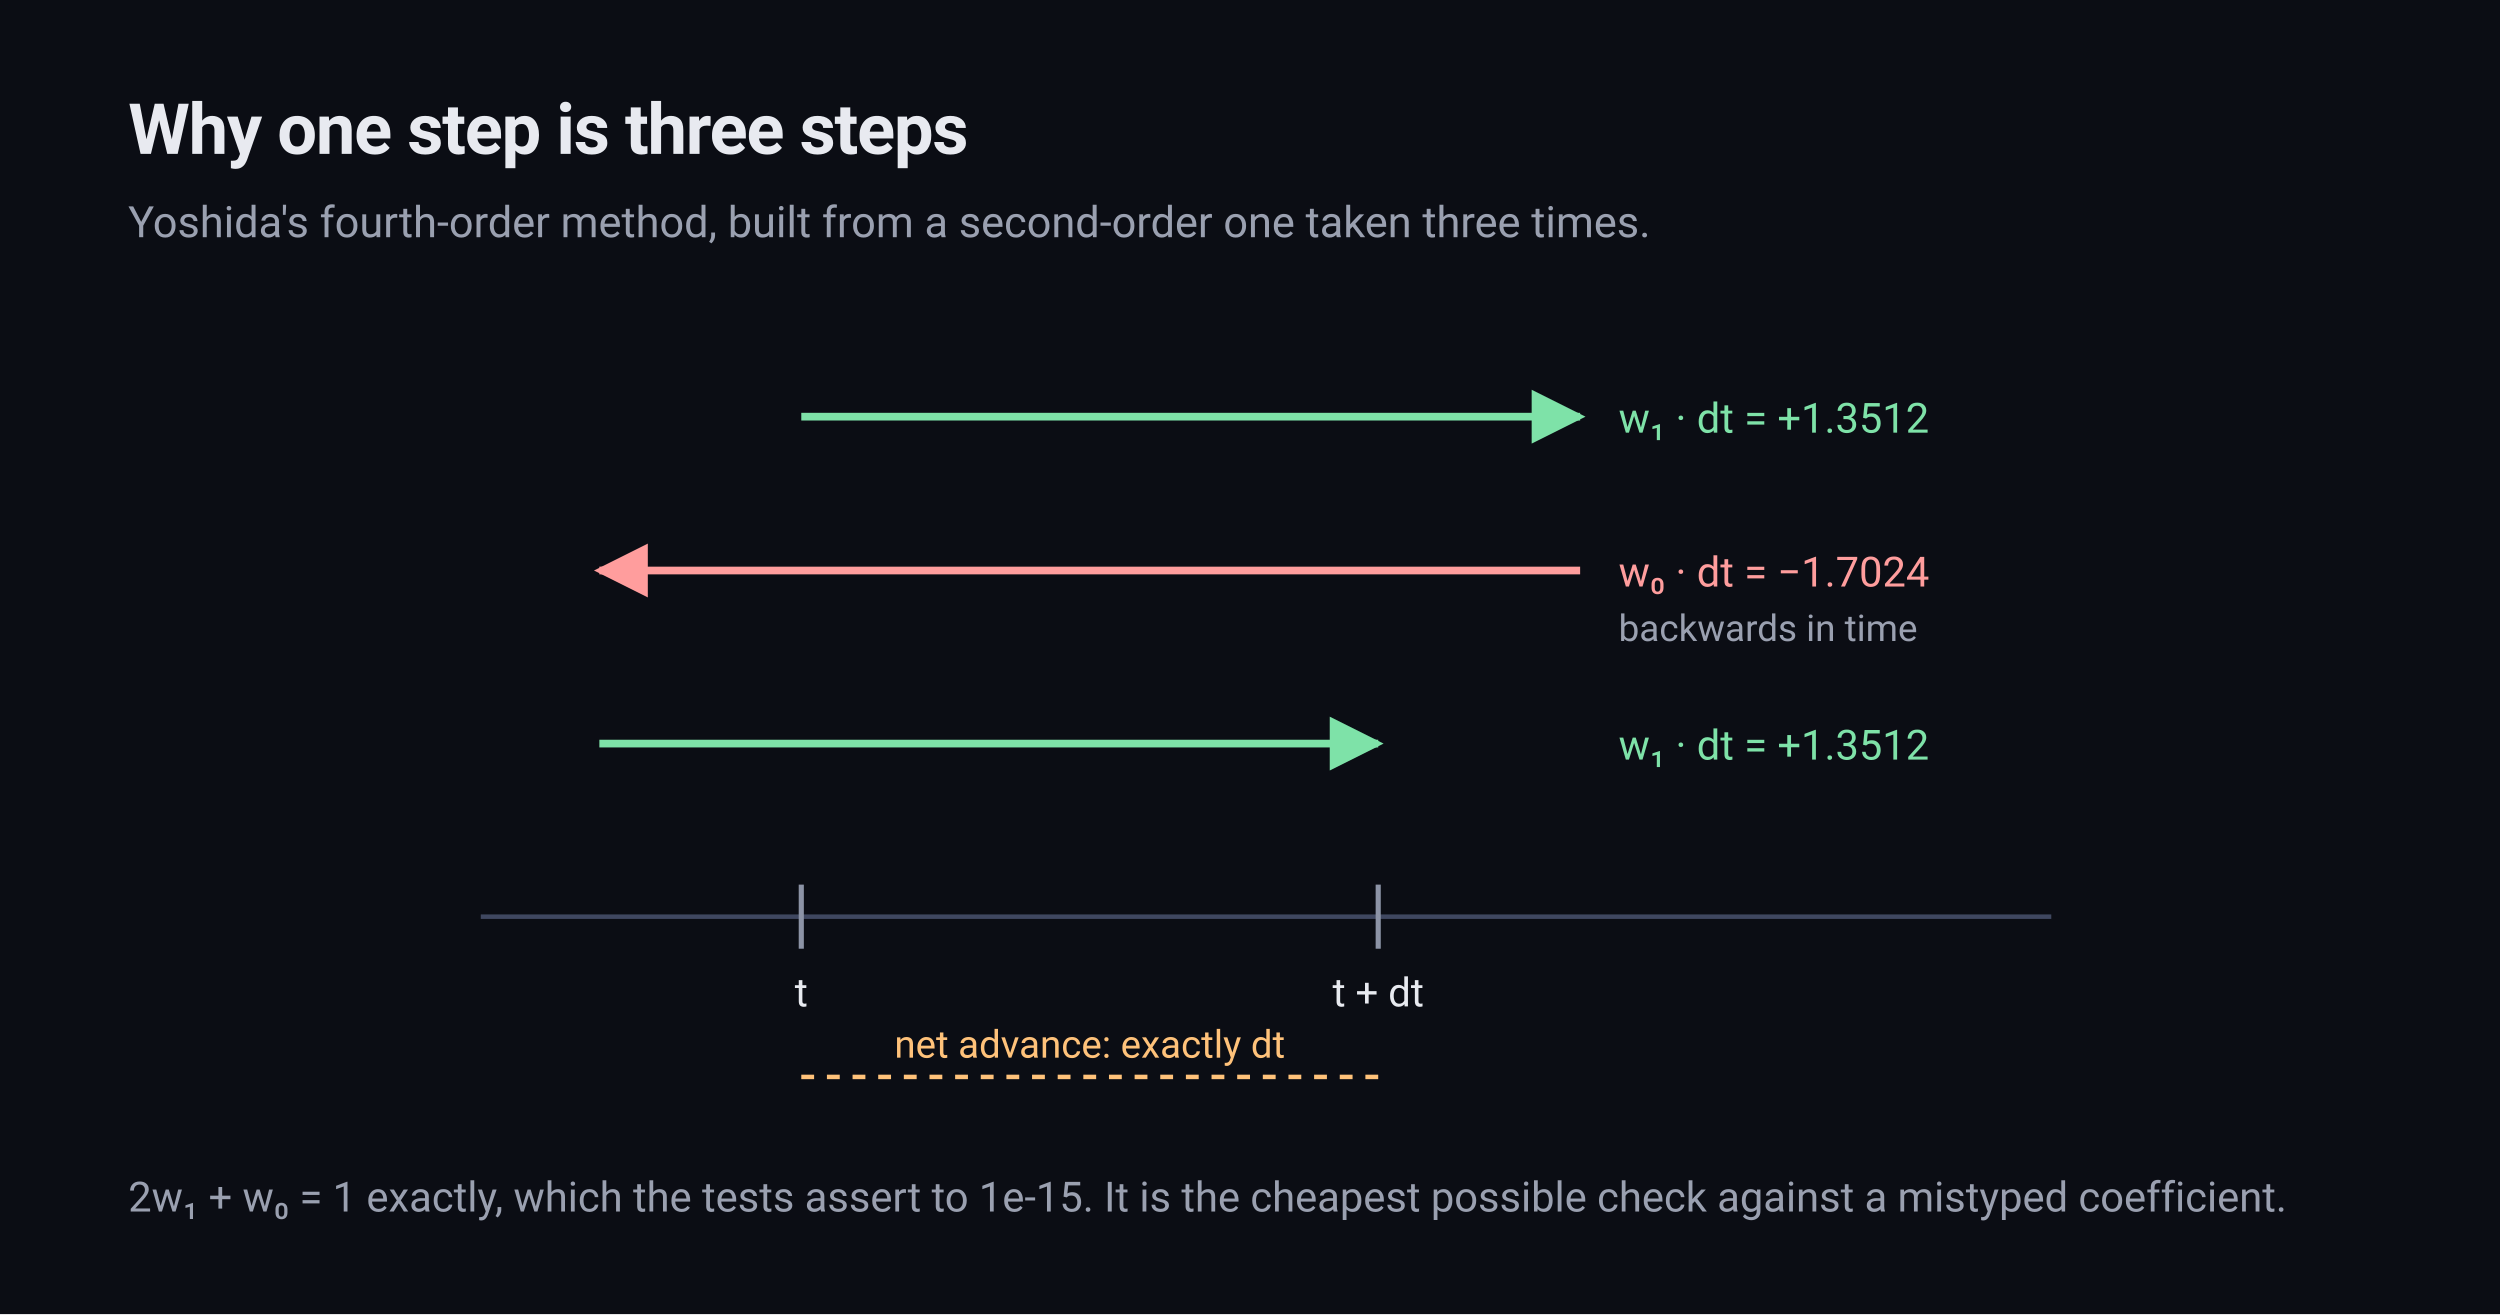
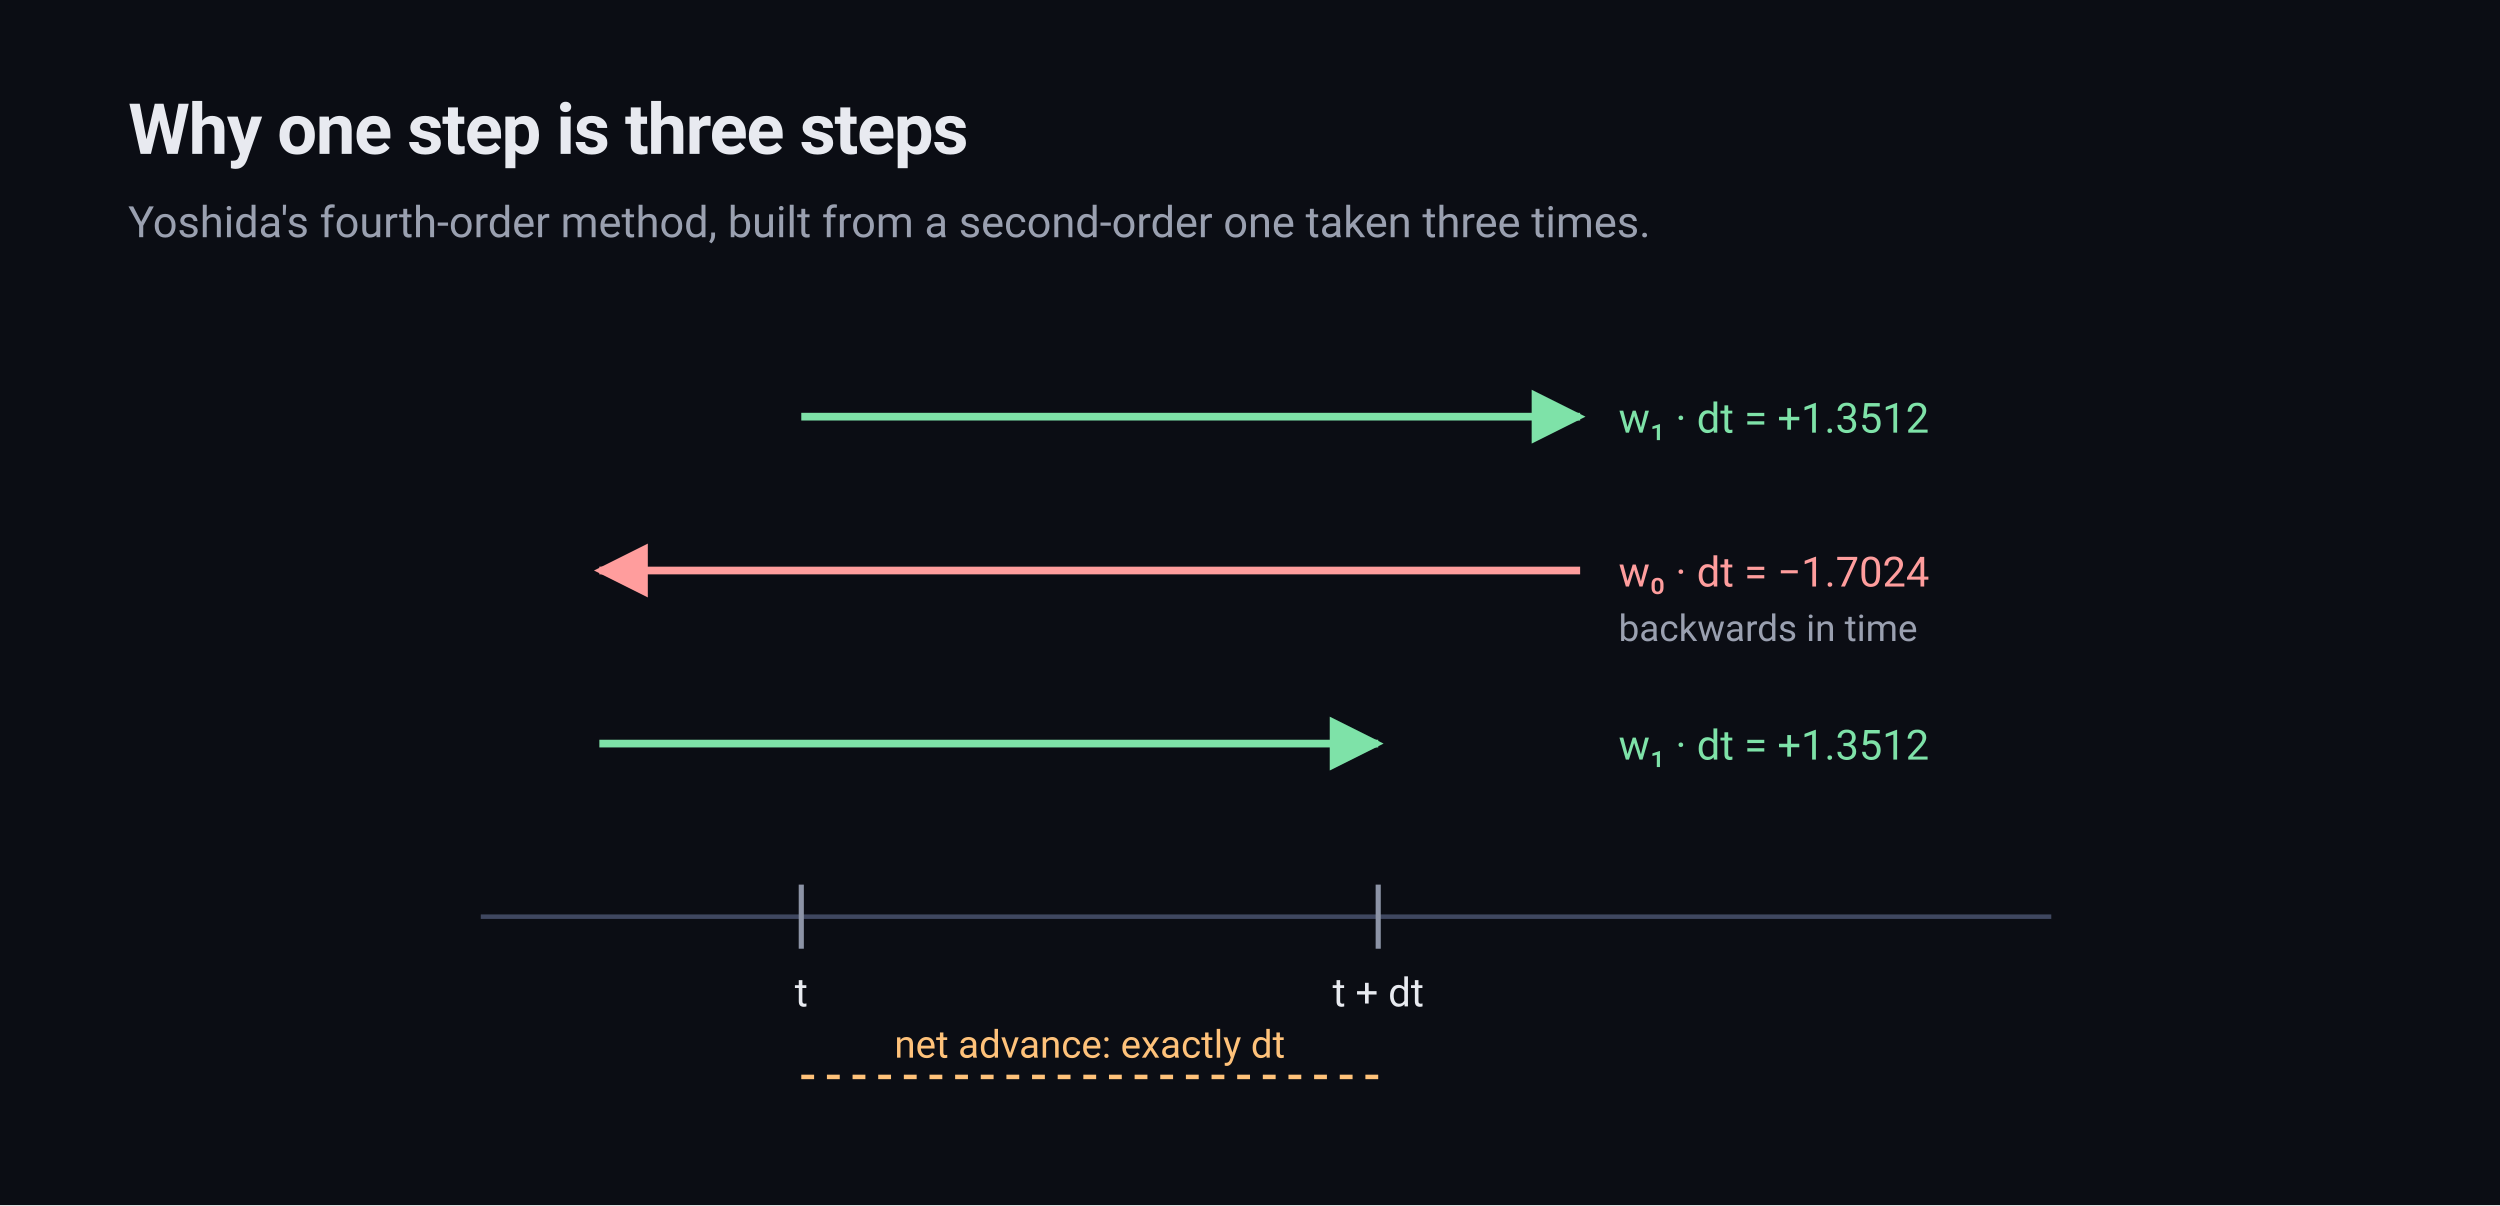
- <svg xmlns="http://www.w3.org/2000/svg" viewBox="0 0 780 410" width="780" height="410" font-family="system-ui, -apple-system, 'Segoe UI', Roboto, sans-serif">
+ <svg xmlns="http://www.w3.org/2000/svg" viewBox="0 0 780 376" width="780" height="376" font-family="system-ui, -apple-system, 'Segoe UI', Roboto, sans-serif">
  <defs>
    <marker id="fwd" viewBox="0 0 10 10" refX="9" refY="5" markerWidth="7" markerHeight="7" orient="auto-start-reverse">
      <path d="M 0 0 L 10 5 L 0 10 z" fill="#7ee2a8" />
    </marker>
    <marker id="back" viewBox="0 0 10 10" refX="9" refY="5" markerWidth="7" markerHeight="7" orient="auto-start-reverse">
      <path d="M 0 0 L 10 5 L 0 10 z" fill="#ff9d9d" />
    </marker>
  </defs>
-   <rect width="780" height="410" fill="#0b0d14" />
+   <rect width="780" height="376" fill="#0b0d14" />
  <text x="40" y="48" fill="#e8eaf0" font-size="22" font-weight="600" letter-spacing="-0.4">Why one step is three steps</text>
  <text x="40" y="74" fill="#9aa0b0" font-size="13.5">Yoshida's fourth-order method, built from a second-order one taken three times.</text>
  <line x1="250" y1="130" x2="493" y2="130" stroke="#7ee2a8" stroke-width="2.4" marker-end="url(#fwd)" />
  <text x="505" y="135" fill="#7ee2a8" font-size="13">w₁ · dt  =  +1.3512</text>
  <line x1="493" y1="178" x2="187" y2="178" stroke="#ff9d9d" stroke-width="2.4" marker-end="url(#back)" />
  <text x="505" y="183" fill="#ff9d9d" font-size="13">w₀ · dt  =  −1.7024</text>
  <text x="505" y="200" fill="#9aa0b0" font-size="11.5">backwards in time</text>
  <line x1="187" y1="232" x2="430" y2="232" stroke="#7ee2a8" stroke-width="2.4" marker-end="url(#fwd)" />
  <text x="505" y="237" fill="#7ee2a8" font-size="13">w₁ · dt  =  +1.3512</text>
  <line x1="150" y1="286" x2="640" y2="286" stroke="#3f4760" stroke-width="1.4" />
  <line x1="250" y1="276" x2="250" y2="296" stroke="#8c93a6" stroke-width="1.6" />
  <line x1="430" y1="276" x2="430" y2="296" stroke="#8c93a6" stroke-width="1.6" />
  <text x="250" y="314" fill="#e8eaf0" font-size="12.5" text-anchor="middle">t</text>
  <text x="430" y="314" fill="#e8eaf0" font-size="12.5" text-anchor="middle">t + dt</text>
  <line x1="250" y1="336" x2="430" y2="336" stroke="#ffc27a" stroke-width="1.4" stroke-dasharray="4 4" />
  <text x="340" y="330" fill="#ffc27a" font-size="12" text-anchor="middle">net advance: exactly dt</text>
-   <text x="40" y="378" fill="#9aa0b0" font-size="13">2w₁ + w₀ = 1 exactly, which the tests assert to 1e-15. It is the cheapest possible check against a mistyped coefficient.</text>
</svg>
